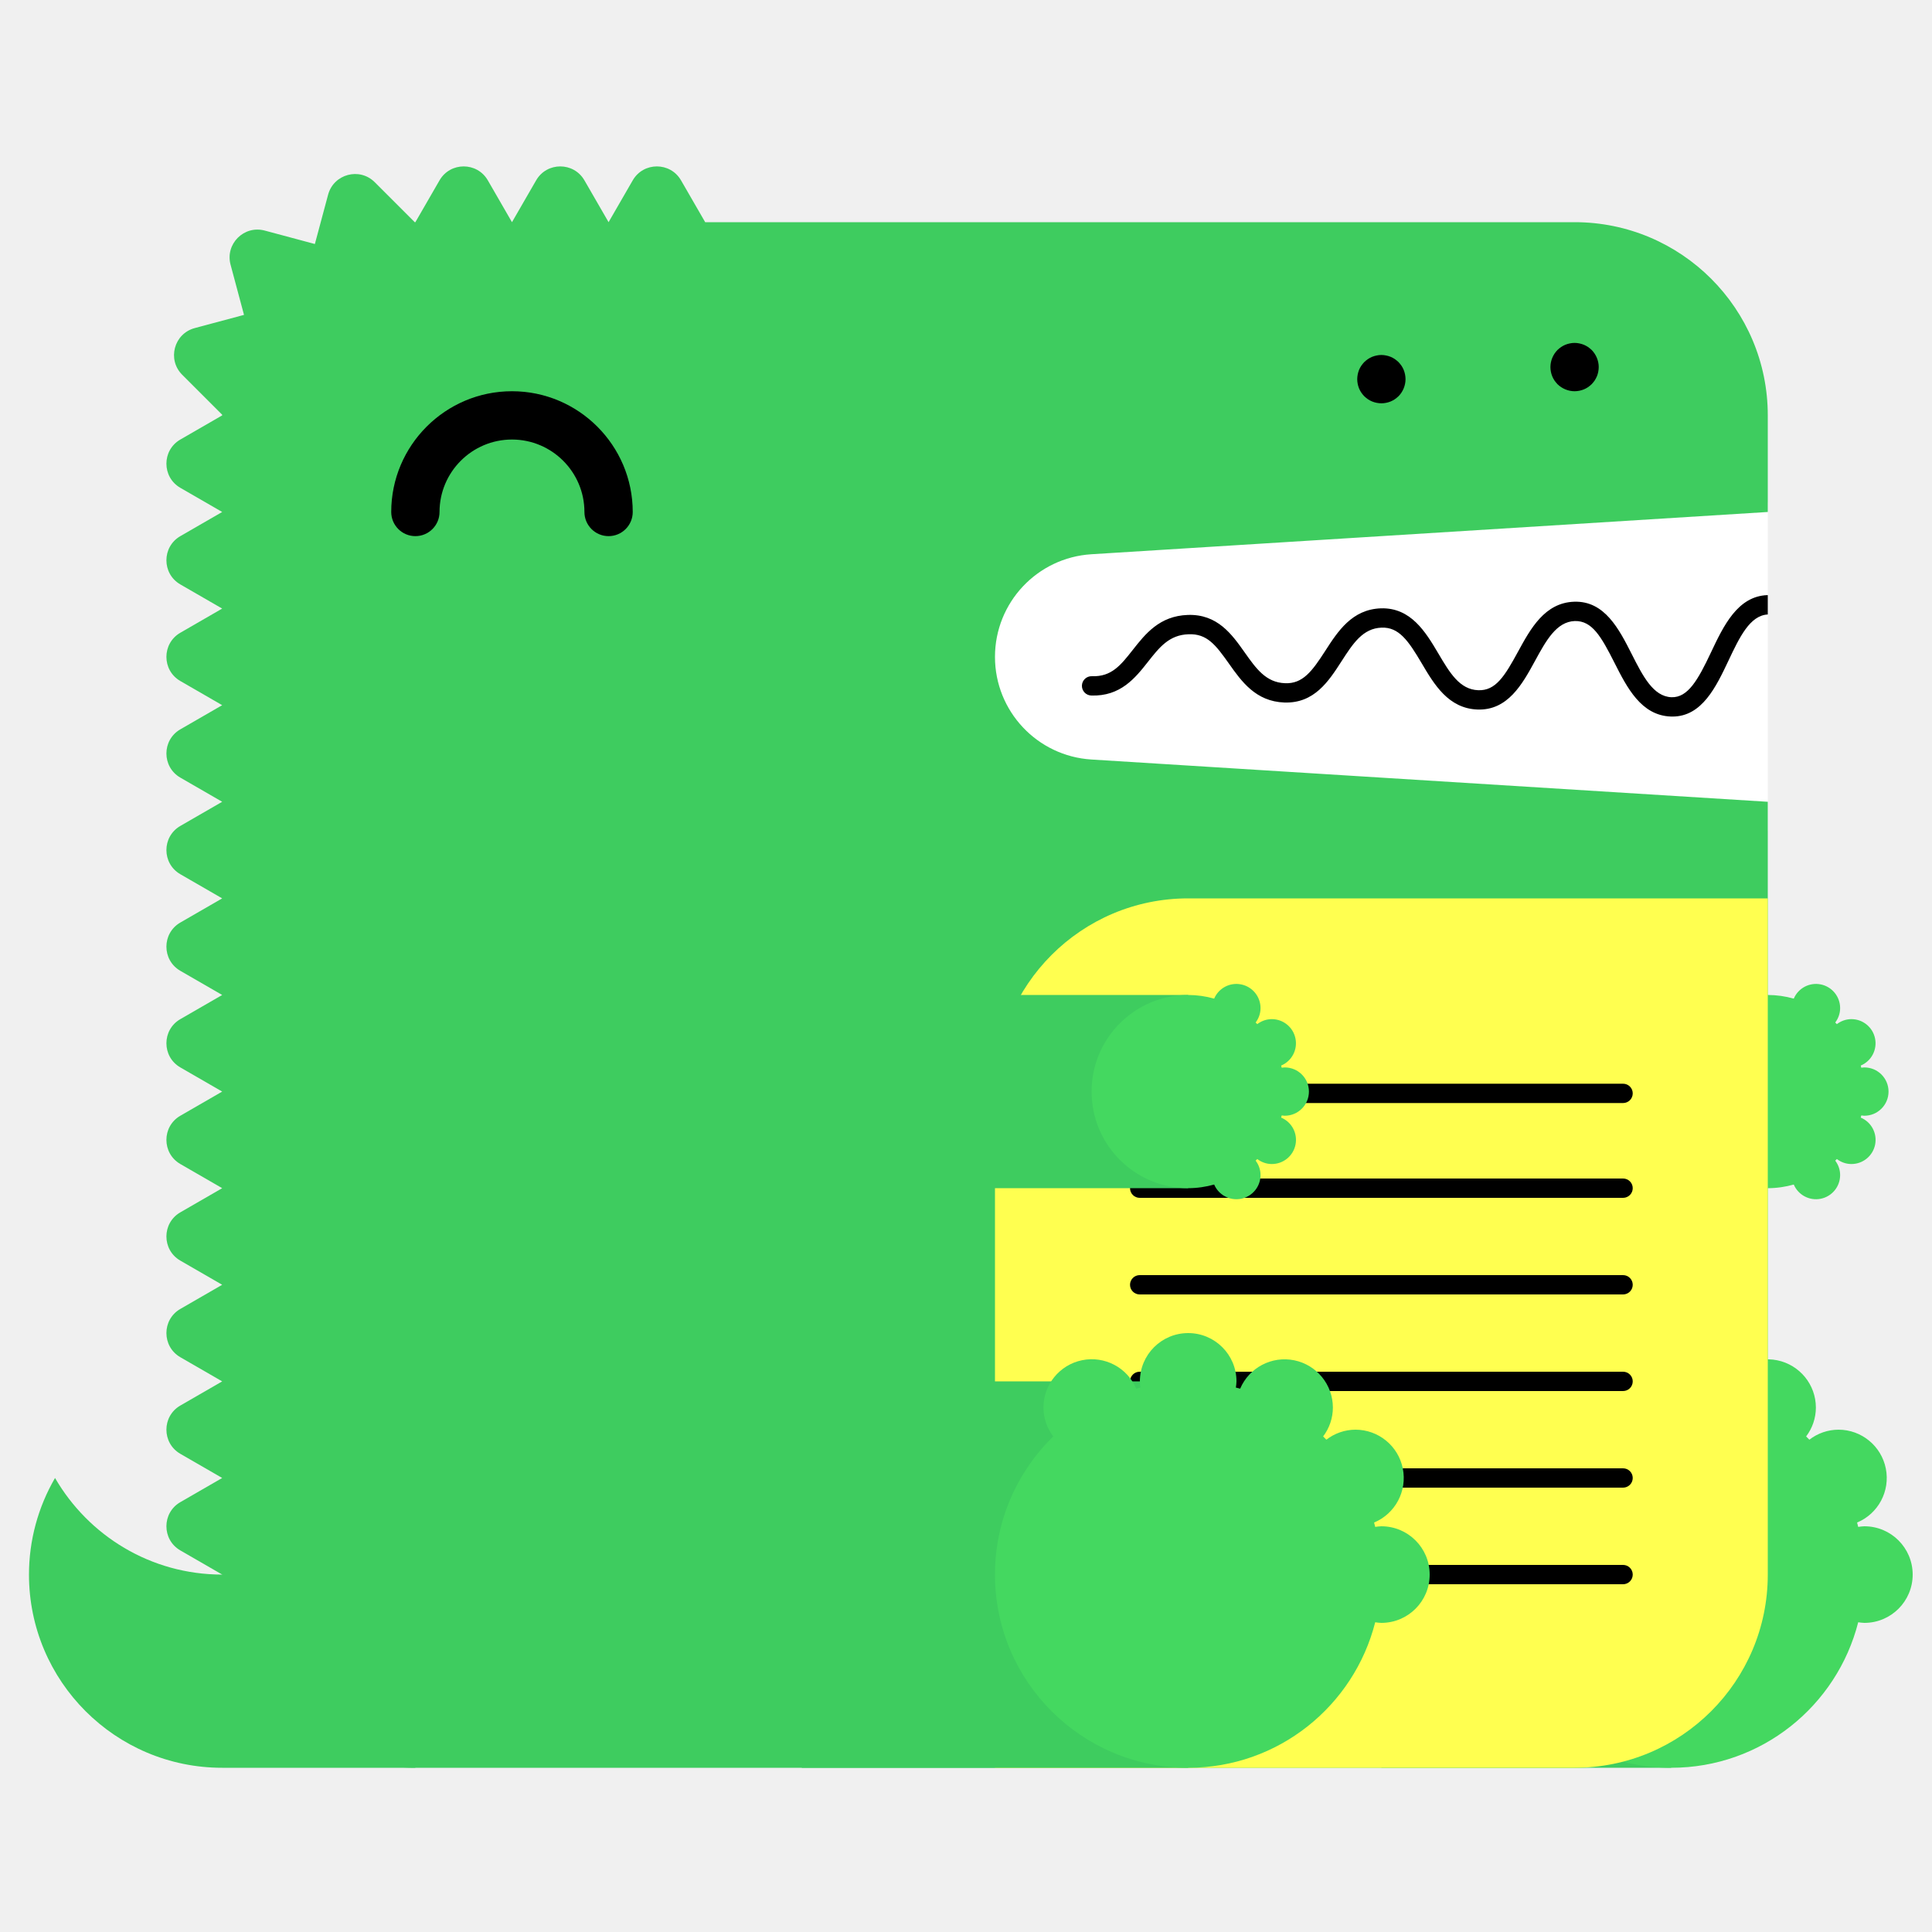
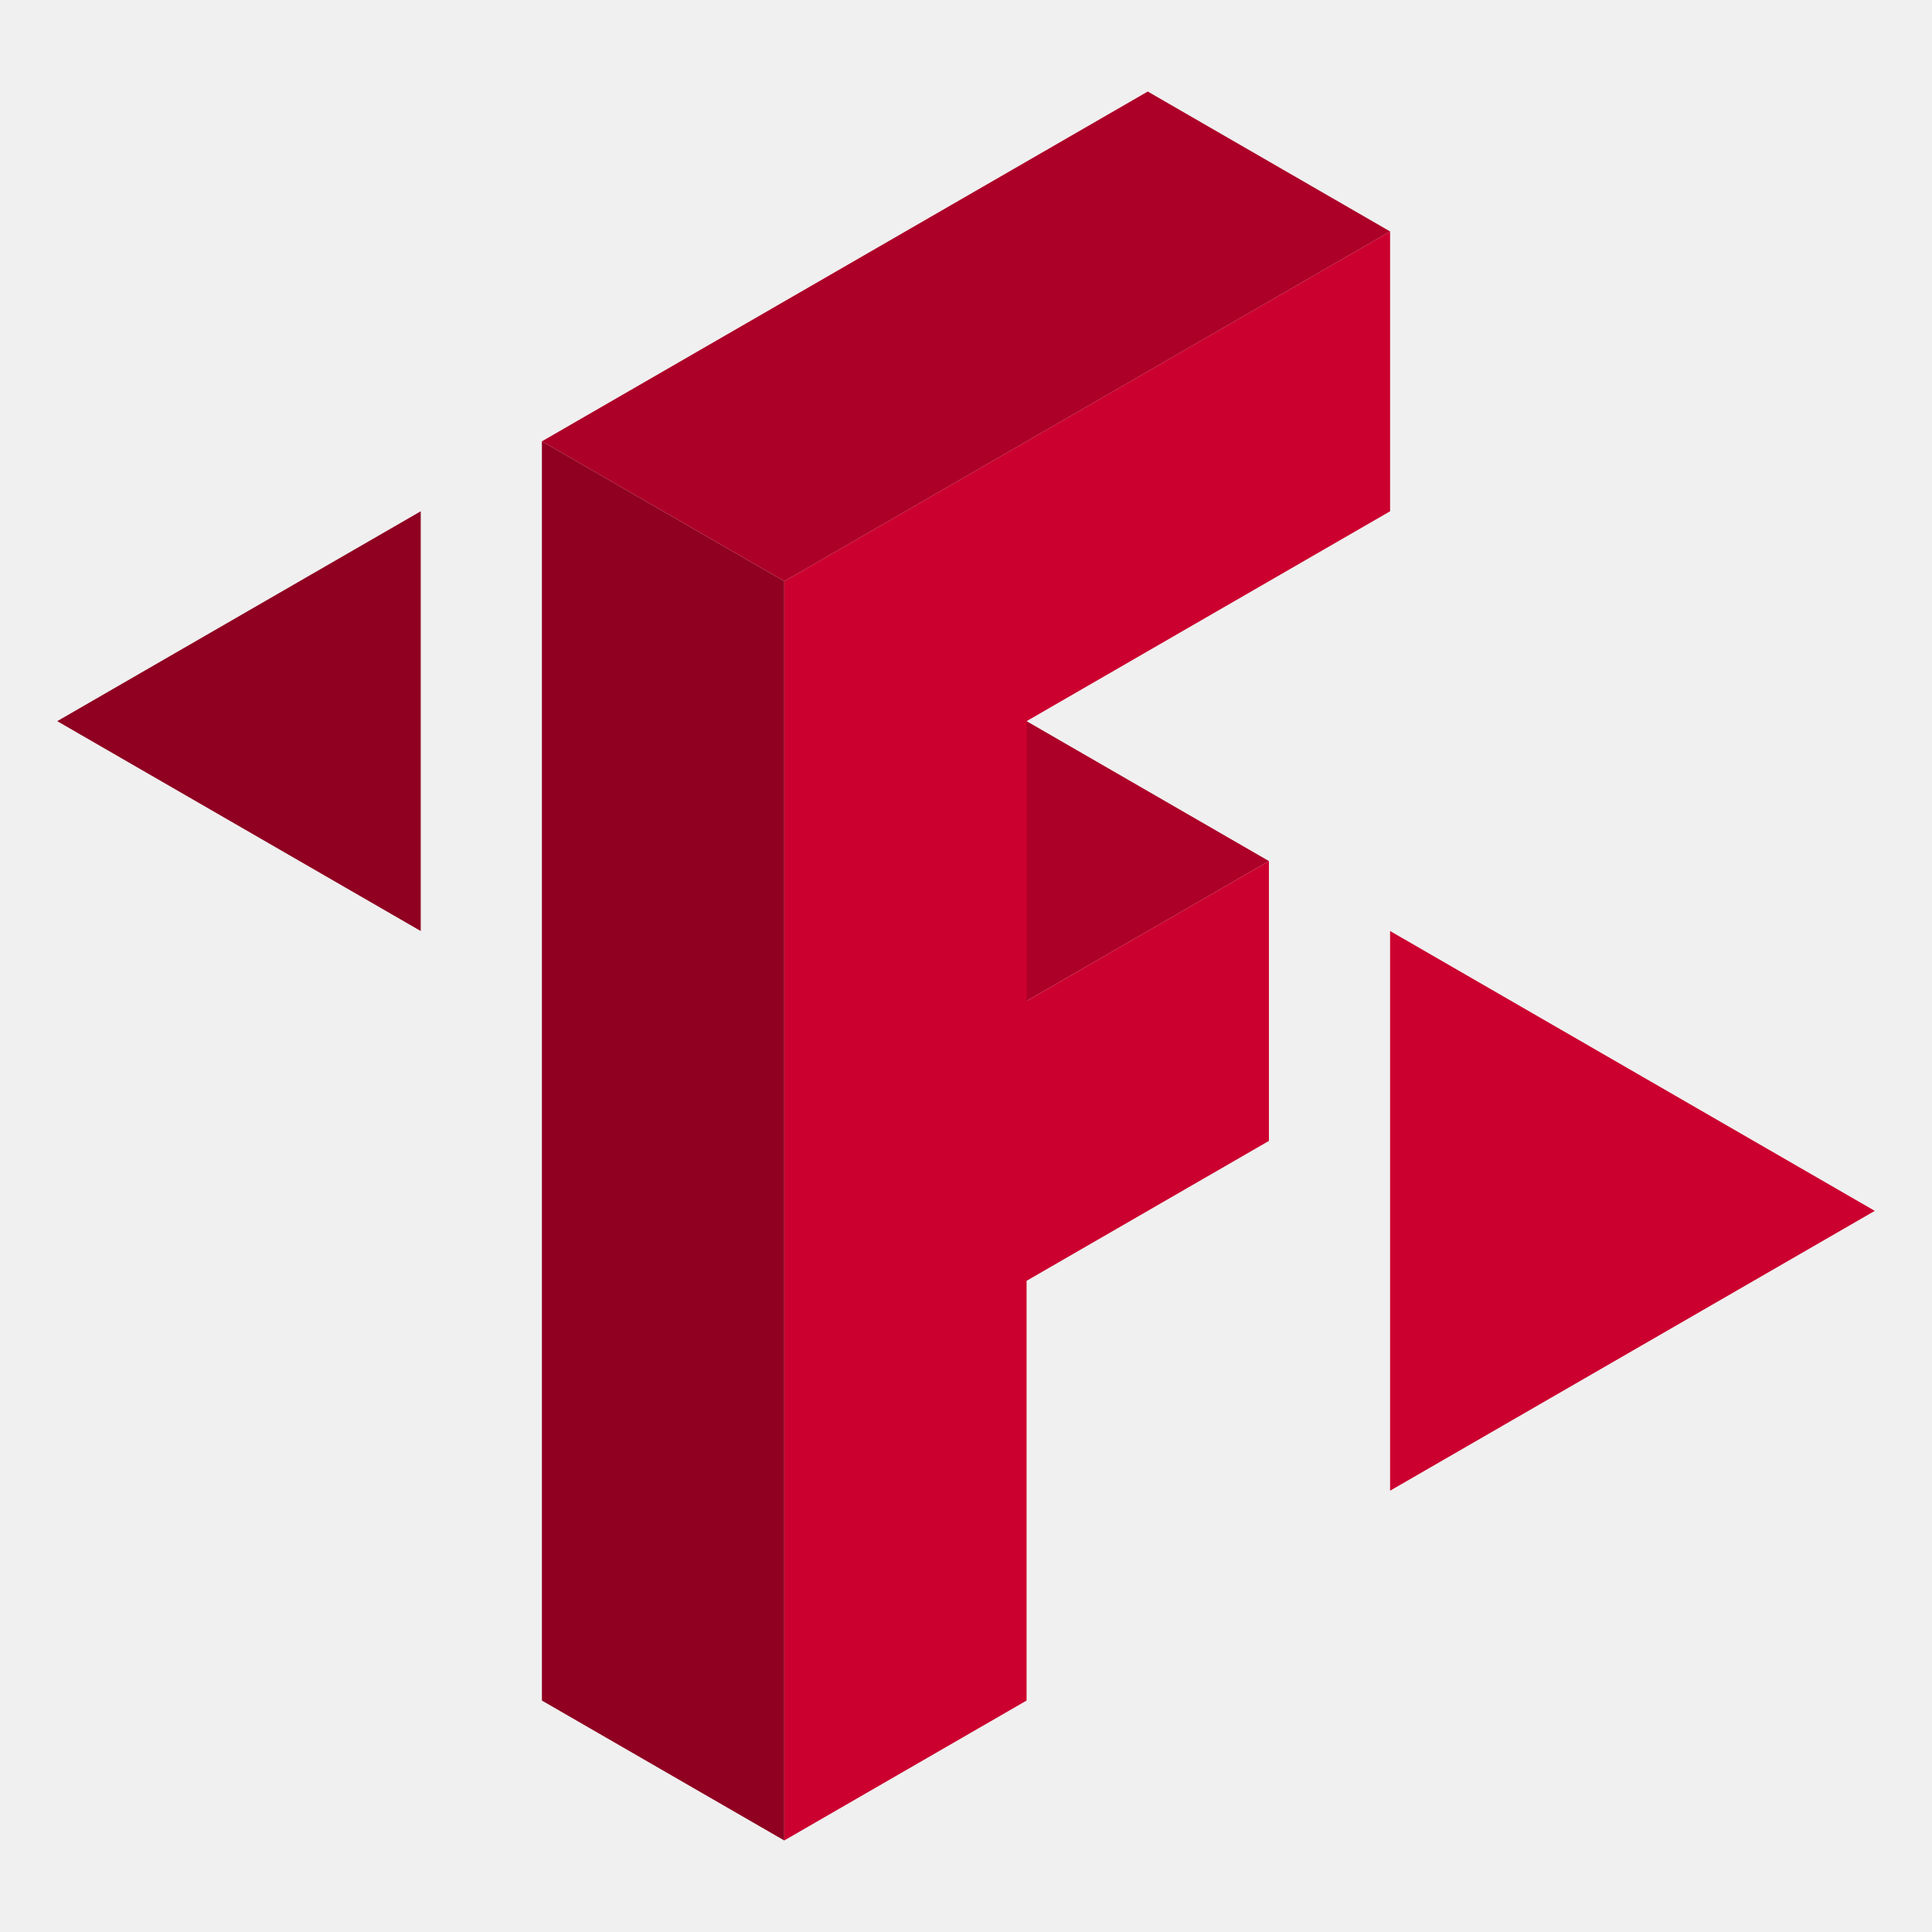
- <svg xmlns="http://www.w3.org/2000/svg" width="200" height="200" viewBox="0 0 200 200">
-   <g fill="none" fill-rule="evenodd">
-     <path fill="#FFF" d="M99 52h84v34H99z" />
-     <path d="M23 163c-7.398 0-13.843-4.027-17.303-10A19.886 19.886 0 0 0 3 163c0 11.046 8.954 20 20 20h20v-20H23z" fill="#3ECC5F" />
-     <path d="M112.98 57.376L183 53V43c0-11.046-8.954-20-20-20H73l-2.5-4.33c-1.112-1.925-3.889-1.925-5 0L63 23l-2.5-4.33c-1.111-1.925-3.889-1.925-5 0L53 23l-2.5-4.33c-1.111-1.925-3.889-1.925-5 0L43 23c-.022 0-.042.003-.065.003l-4.142-4.141c-1.57-1.571-4.252-.853-4.828 1.294l-1.369 5.104-5.192-1.392c-2.148-.575-4.111 1.389-3.535 3.536l1.39 5.193-5.102 1.367c-2.148.576-2.867 3.259-1.296 4.83l4.142 4.142c0 .021-.003.042-.003.064l-4.33 2.5c-1.925 1.111-1.925 3.889 0 5L23 53l-4.33 2.5c-1.925 1.111-1.925 3.889 0 5L23 63l-4.33 2.5c-1.925 1.111-1.925 3.889 0 5L23 73l-4.33 2.5c-1.925 1.111-1.925 3.889 0 5L23 83l-4.33 2.5c-1.925 1.111-1.925 3.889 0 5L23 93l-4.33 2.5c-1.925 1.111-1.925 3.889 0 5L23 103l-4.33 2.5c-1.925 1.111-1.925 3.889 0 5L23 113l-4.33 2.5c-1.925 1.111-1.925 3.889 0 5L23 123l-4.33 2.5c-1.925 1.111-1.925 3.889 0 5L23 133l-4.33 2.5c-1.925 1.111-1.925 3.889 0 5L23 143l-4.33 2.5c-1.925 1.111-1.925 3.889 0 5L23 153l-4.33 2.5c-1.925 1.111-1.925 3.889 0 5L23 163c0 11.046 8.954 20 20 20h120c11.046 0 20-8.954 20-20V83l-70.02-4.376A10.645 10.645 0 0 1 103 68c0-5.621 4.37-10.273 9.98-10.624" fill="#3ECC5F" />
-     <path fill="#3ECC5F" d="M143 183h30v-40h-30z" />
-     <path d="M193 158c-.219 0-.428.037-.639.064-.038-.15-.074-.301-.116-.451A5 5 0 0 0 190.32 148a4.96 4.96 0 0 0-3.016 1.036 26.531 26.531 0 0 0-.335-.336 4.955 4.955 0 0 0 1.011-2.987 5 5 0 0 0-9.599-1.959c-.148-.042-.297-.077-.445-.115.027-.211.064-.42.064-.639a5 5 0 0 0-5-5 5 5 0 0 0-5 5c0 .219.037.428.064.639-.148.038-.297.073-.445.115a4.998 4.998 0 0 0-9.599 1.959c0 1.125.384 2.151 1.011 2.987-3.717 3.632-6.031 8.693-6.031 14.3 0 11.046 8.954 20 20 20 9.339 0 17.16-6.41 19.361-15.064.211.027.42.064.639.064a5 5 0 0 0 5-5 5 5 0 0 0-5-5" fill="#44D860" />
-     <path fill="#3ECC5F" d="M153 123h30v-20h-30z" />
-     <path d="M193 115.5a2.5 2.5 0 1 0 0-5c-.109 0-.214.019-.319.032-.02-.075-.037-.15-.058-.225a2.501 2.501 0 0 0-.963-4.807c-.569 0-1.088.197-1.508.518a6.653 6.653 0 0 0-.168-.168c.314-.417.506-.931.506-1.494a2.5 2.5 0 0 0-4.8-.979A9.987 9.987 0 0 0 183 103c-5.522 0-10 4.478-10 10s4.478 10 10 10c.934 0 1.833-.138 2.69-.377a2.5 2.5 0 0 0 4.8-.979c0-.563-.192-1.077-.506-1.494.057-.055.113-.111.168-.168.42.321.939.518 1.508.518a2.5 2.5 0 0 0 .963-4.807c.021-.074.038-.15.058-.225.105.013.21.032.319.032" fill="#44D860" />
-     <path d="M63 55.5a2.5 2.5 0 0 1-2.5-2.5c0-4.136-3.364-7.5-7.5-7.5s-7.5 3.364-7.5 7.5a2.5 2.5 0 1 1-5 0c0-6.893 5.607-12.5 12.5-12.5S65.5 46.107 65.5 53a2.5 2.5 0 0 1-2.5 2.5" fill="#000" />
-     <path d="M103 183h60c11.046 0 20-8.954 20-20V93h-60c-11.046 0-20 8.954-20 20v70z" fill="#FFFF50" />
-     <path d="M168.02 124h-50.04a1 1 0 1 1 0-2h50.04a1 1 0 1 1 0 2m0 20h-50.04a1 1 0 1 1 0-2h50.04a1 1 0 1 1 0 2m0 20h-50.04a1 1 0 1 1 0-2h50.04a1 1 0 1 1 0 2m0-49.814h-50.04a1 1 0 1 1 0-2h50.04a1 1 0 1 1 0 2m0 19.814h-50.04a1 1 0 1 1 0-2h50.04a1 1 0 1 1 0 2m0 20h-50.04a1 1 0 1 1 0-2h50.04a1 1 0 1 1 0 2M183 61.611c-.012 0-.022-.006-.034-.005-3.09.105-4.552 3.196-5.842 5.923-1.346 2.85-2.387 4.703-4.093 4.647-1.889-.068-2.969-2.202-4.113-4.46-1.314-2.594-2.814-5.536-5.963-5.426-3.046.104-4.513 2.794-5.807 5.167-1.377 2.528-2.314 4.065-4.121 3.994-1.927-.07-2.951-1.805-4.136-3.813-1.321-2.236-2.848-4.75-5.936-4.664-2.994.103-4.465 2.385-5.763 4.4-1.373 2.13-2.335 3.428-4.165 3.351-1.973-.07-2.992-1.51-4.171-3.177-1.324-1.873-2.816-3.993-5.895-3.89-2.928.1-4.399 1.97-5.696 3.618-1.232 1.564-2.194 2.802-4.229 2.724a1 1 0 0 0-.072 2c3.017.101 4.545-1.8 5.872-3.487 1.177-1.496 2.193-2.787 4.193-2.855 1.926-.082 2.829 1.115 4.195 3.045 1.297 1.834 2.769 3.914 5.731 4.021 3.103.104 4.596-2.215 5.918-4.267 1.182-1.834 2.202-3.417 4.15-3.484 1.793-.067 2.769 1.35 4.145 3.681 1.297 2.197 2.766 4.686 5.787 4.796 3.125.108 4.634-2.62 5.949-5.035 1.139-2.088 2.214-4.06 4.119-4.126 1.793-.042 2.728 1.595 4.111 4.33 1.292 2.553 2.757 5.445 5.825 5.556l.169.003c3.064 0 4.518-3.075 5.805-5.794 1.139-2.41 2.217-4.68 4.067-4.773v-2z" fill="#000" />
-     <path fill="#3ECC5F" d="M83 183h40v-40H83z" />
-     <path d="M143 158c-.219 0-.428.037-.639.064-.038-.15-.074-.301-.116-.451A5 5 0 0 0 140.32 148a4.96 4.96 0 0 0-3.016 1.036 26.531 26.531 0 0 0-.335-.336 4.955 4.955 0 0 0 1.011-2.987 5 5 0 0 0-9.599-1.959c-.148-.042-.297-.077-.445-.115.027-.211.064-.42.064-.639a5 5 0 0 0-5-5 5 5 0 0 0-5 5c0 .219.037.428.064.639-.148.038-.297.073-.445.115a4.998 4.998 0 0 0-9.599 1.959c0 1.125.384 2.151 1.011 2.987-3.717 3.632-6.031 8.693-6.031 14.3 0 11.046 8.954 20 20 20 9.339 0 17.16-6.41 19.361-15.064.211.027.42.064.639.064a5 5 0 0 0 5-5 5 5 0 0 0-5-5" fill="#44D860" />
-     <path fill="#3ECC5F" d="M83 123h40v-20H83z" />
-     <path d="M133 115.5a2.5 2.5 0 1 0 0-5c-.109 0-.214.019-.319.032-.02-.075-.037-.15-.058-.225a2.501 2.501 0 0 0-.963-4.807c-.569 0-1.088.197-1.508.518a6.653 6.653 0 0 0-.168-.168c.314-.417.506-.931.506-1.494a2.5 2.5 0 0 0-4.8-.979A9.987 9.987 0 0 0 123 103c-5.522 0-10 4.478-10 10s4.478 10 10 10c.934 0 1.833-.138 2.69-.377a2.5 2.5 0 0 0 4.8-.979c0-.563-.192-1.077-.506-1.494.057-.055.113-.111.168-.168.42.321.939.518 1.508.518a2.5 2.5 0 0 0 .963-4.807c.021-.074.038-.15.058-.225.105.013.21.032.319.032" fill="#44D860" />
-     <path d="M143 41.75c-.16 0-.33-.02-.49-.05a2.52 2.52 0 0 1-.47-.14c-.15-.06-.29-.14-.431-.23-.13-.09-.259-.2-.38-.31-.109-.12-.219-.24-.309-.38s-.17-.28-.231-.43a2.619 2.619 0 0 1-.189-.96c0-.16.02-.33.05-.49.03-.16.08-.31.139-.47.061-.15.141-.29.231-.43.09-.13.2-.26.309-.38.121-.11.25-.22.38-.31.141-.09.281-.17.431-.23.149-.06.31-.11.47-.14.32-.07.65-.07.98 0 .159.03.32.08.47.14.149.06.29.14.43.23.13.09.259.2.38.31.11.12.22.25.31.38.09.14.17.28.23.43.06.16.11.31.14.47.029.16.05.33.05.49 0 .66-.271 1.31-.73 1.77-.121.11-.25.22-.38.31-.14.09-.281.17-.43.23a2.565 2.565 0 0 1-.96.19m20-1.25c-.66 0-1.3-.27-1.771-.73a3.802 3.802 0 0 1-.309-.38c-.09-.14-.17-.28-.231-.43a2.619 2.619 0 0 1-.189-.96c0-.66.27-1.3.729-1.77.121-.11.25-.22.38-.31.141-.09.281-.17.431-.23.149-.06.31-.11.47-.14.32-.07.66-.07.98 0 .159.03.32.08.47.14.149.06.29.14.43.23.13.09.259.2.38.31.459.47.73 1.11.73 1.77 0 .16-.021.33-.05.49-.03.16-.08.32-.14.47-.07.15-.14.29-.23.43-.09.13-.2.26-.31.38-.121.11-.25.22-.38.31-.14.09-.281.17-.43.23a2.565 2.565 0 0 1-.96.19" fill="#000" />
+ <svg xmlns="http://www.w3.org/2000/svg" width="700" height="700" viewBox="0 0 185.208 185.208" version="1.1" id="svg8">
+   <defs id="defs2" />
+   <g id="layer1" transform="translate(-98.7269,43.20833)">
+     <path style="fill:#ad0028;fill-opacity:1;stroke:none;stroke-width:3.549px;stroke-linecap:butt;stroke-linejoin:miter;stroke-opacity:1" d="M 220.37,39.336 197.139,25.924 173.907,39.336 197.139,52.749 Z" id="path4590" />
+     <path style="fill:#cc002f;fill-opacity:1;stroke:none;stroke-width:3.549px;stroke-linecap:butt;stroke-linejoin:miter;stroke-opacity:1" d="m 173.907,133.225 23.232,-13.413 V 79.574 L 220.37,66.162 V 39.336 L 197.139,52.749 V 25.924 L 231.986,5.804 V -21.021 l -58.079,33.532 z" id="path3715" />
+     <path style="fill:#8f0021;fill-opacity:1;stroke:none;stroke-width:3.549px;stroke-linecap:butt;stroke-linejoin:miter;stroke-opacity:1" d="M 173.907,133.225 150.676,119.813 V -0.902 L 173.907,12.511 Z" id="path4528" />
+     <path style="fill:#ad0028;fill-opacity:1;stroke:none;stroke-width:3.549px;stroke-linecap:butt;stroke-linejoin:miter;stroke-opacity:1" d="m 150.676,-0.902 58.079,-33.532 23.232,13.413 -58.079,33.532 z" id="path4530" />
+     <path style="fill:#8f0021;fill-opacity:1;stroke:none;stroke-width:3.549px;stroke-linecap:butt;stroke-linejoin:miter;stroke-opacity:1" d="M 139.06,5.804 104.213,25.924 139.06,46.043 Z" id="path4600" />
+     <path style="fill:#cc002f;fill-opacity:1;stroke:none;stroke-width:4.732px;stroke-linecap:butt;stroke-linejoin:miter;stroke-opacity:1" d="m 231.986,46.043 1.4e-4,53.651 46.463,-26.825 z" id="path4600-5" />
  </g>
</svg>
